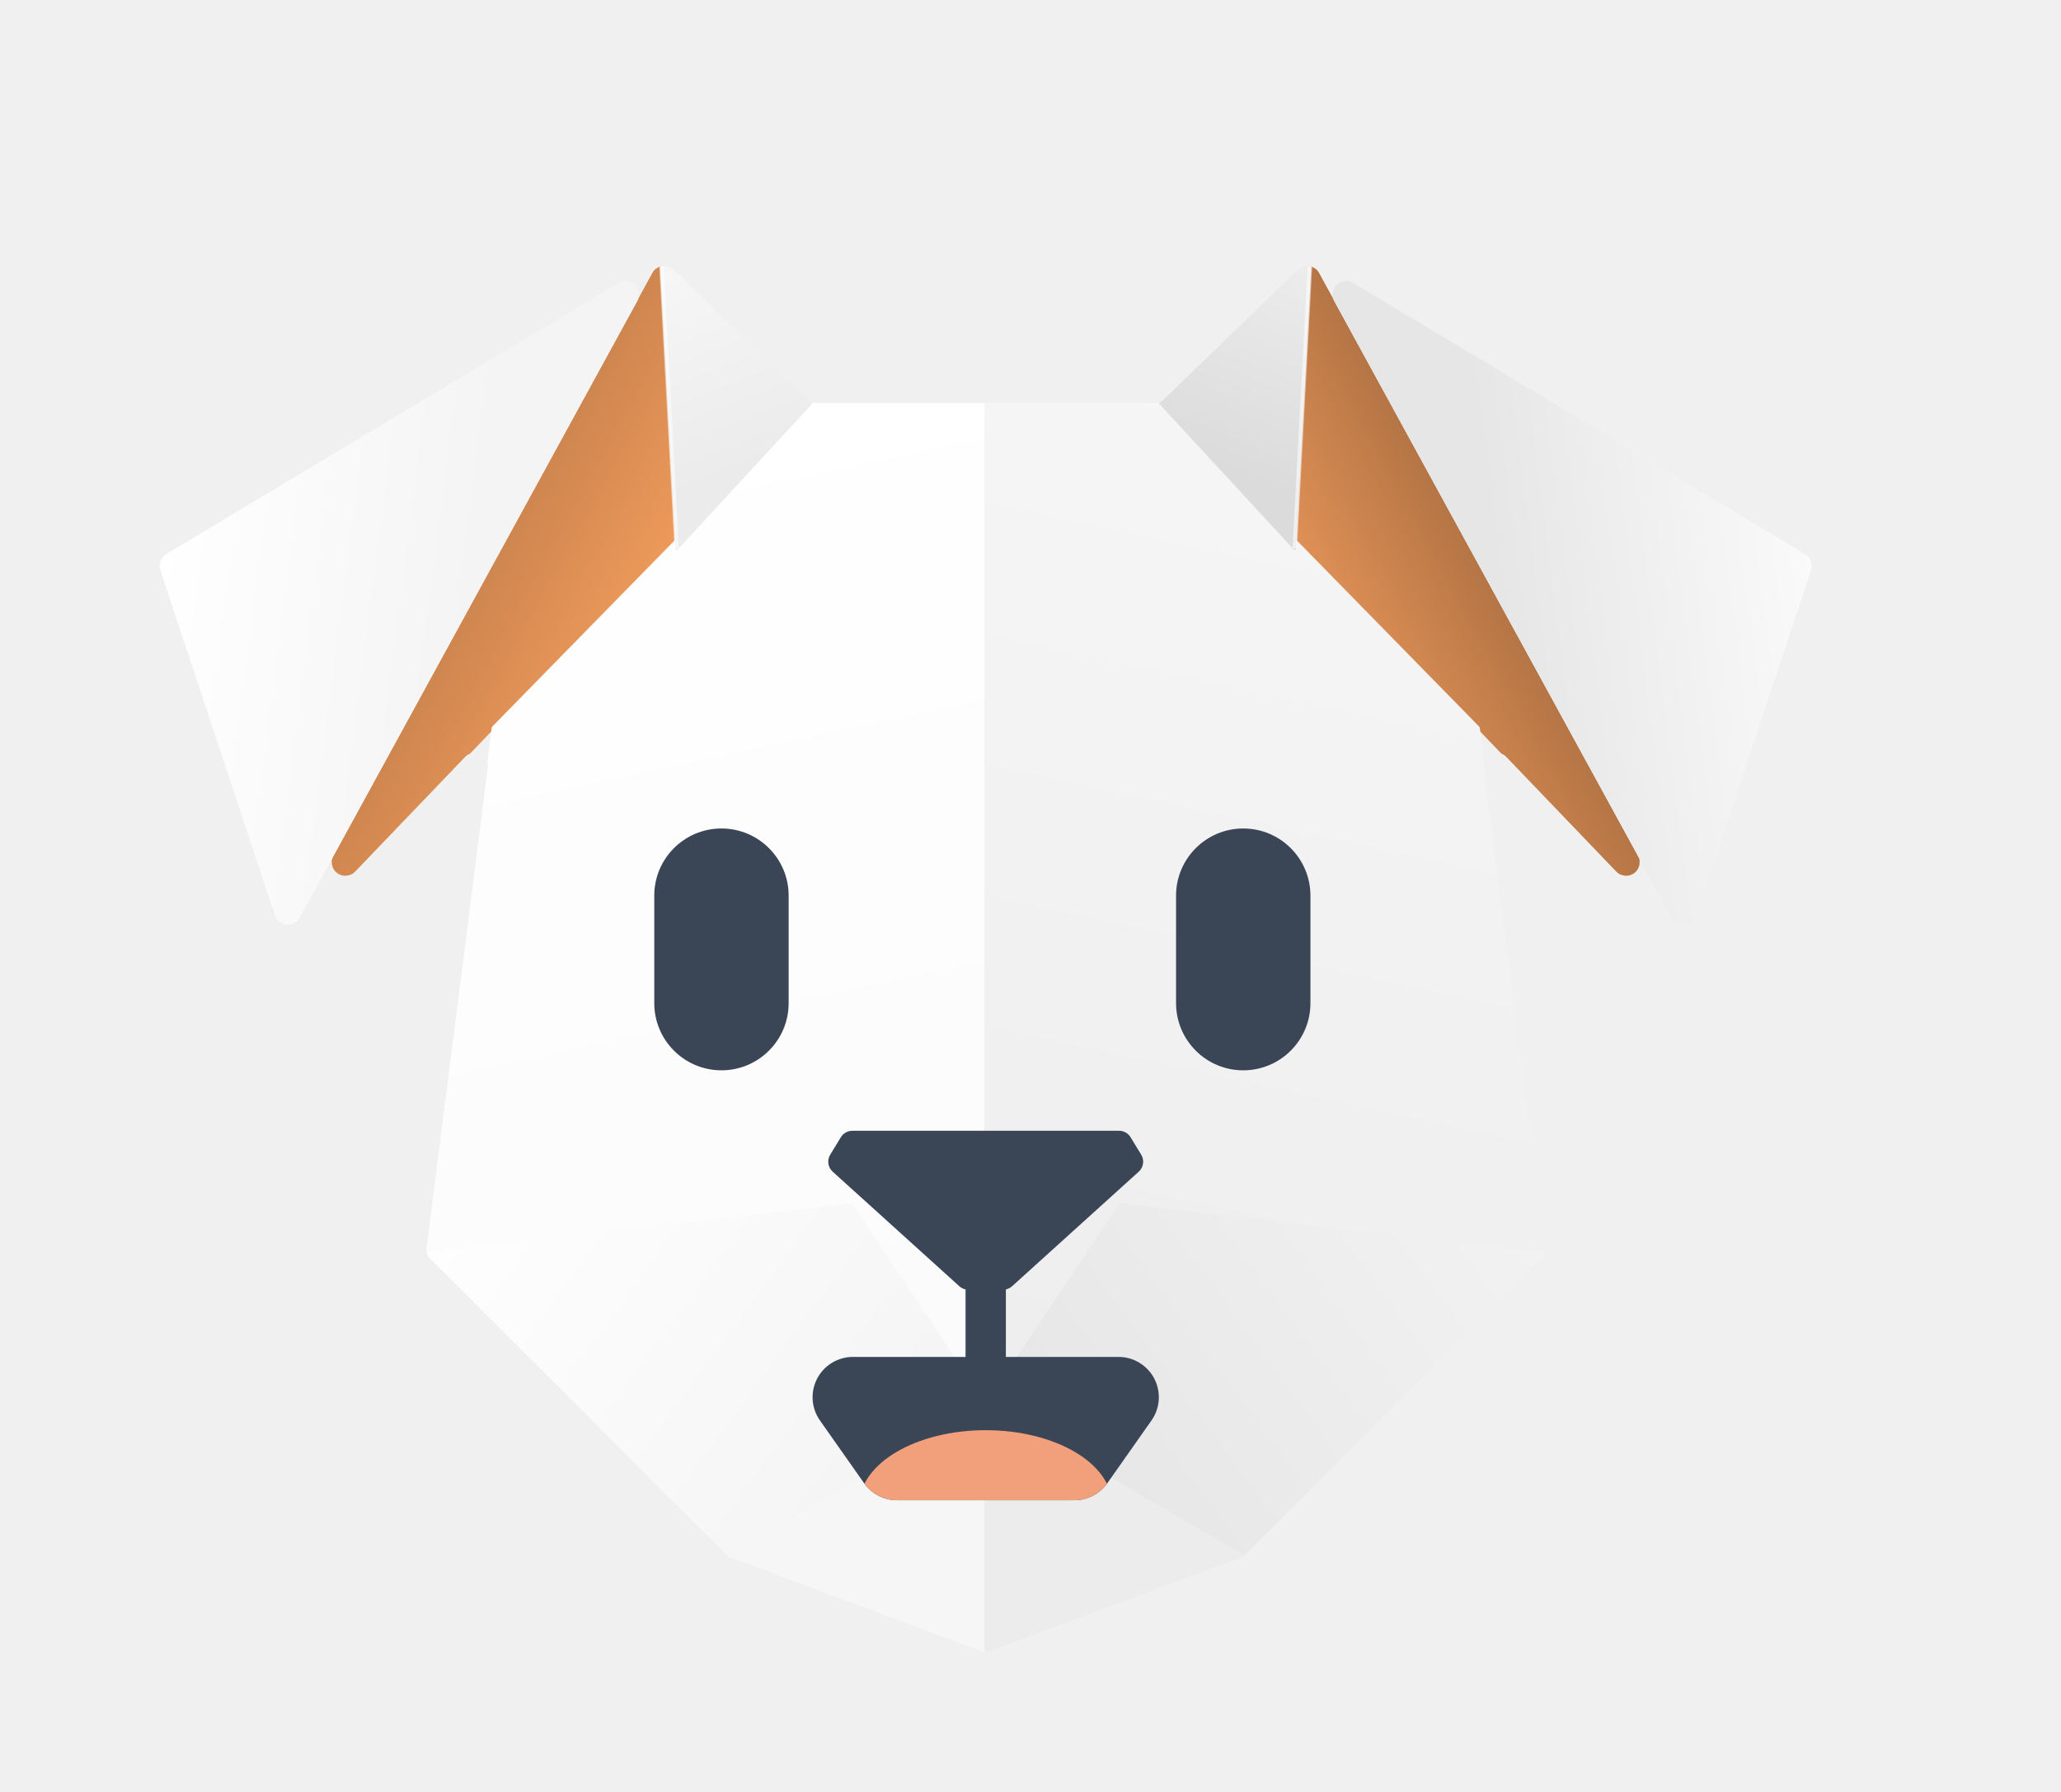
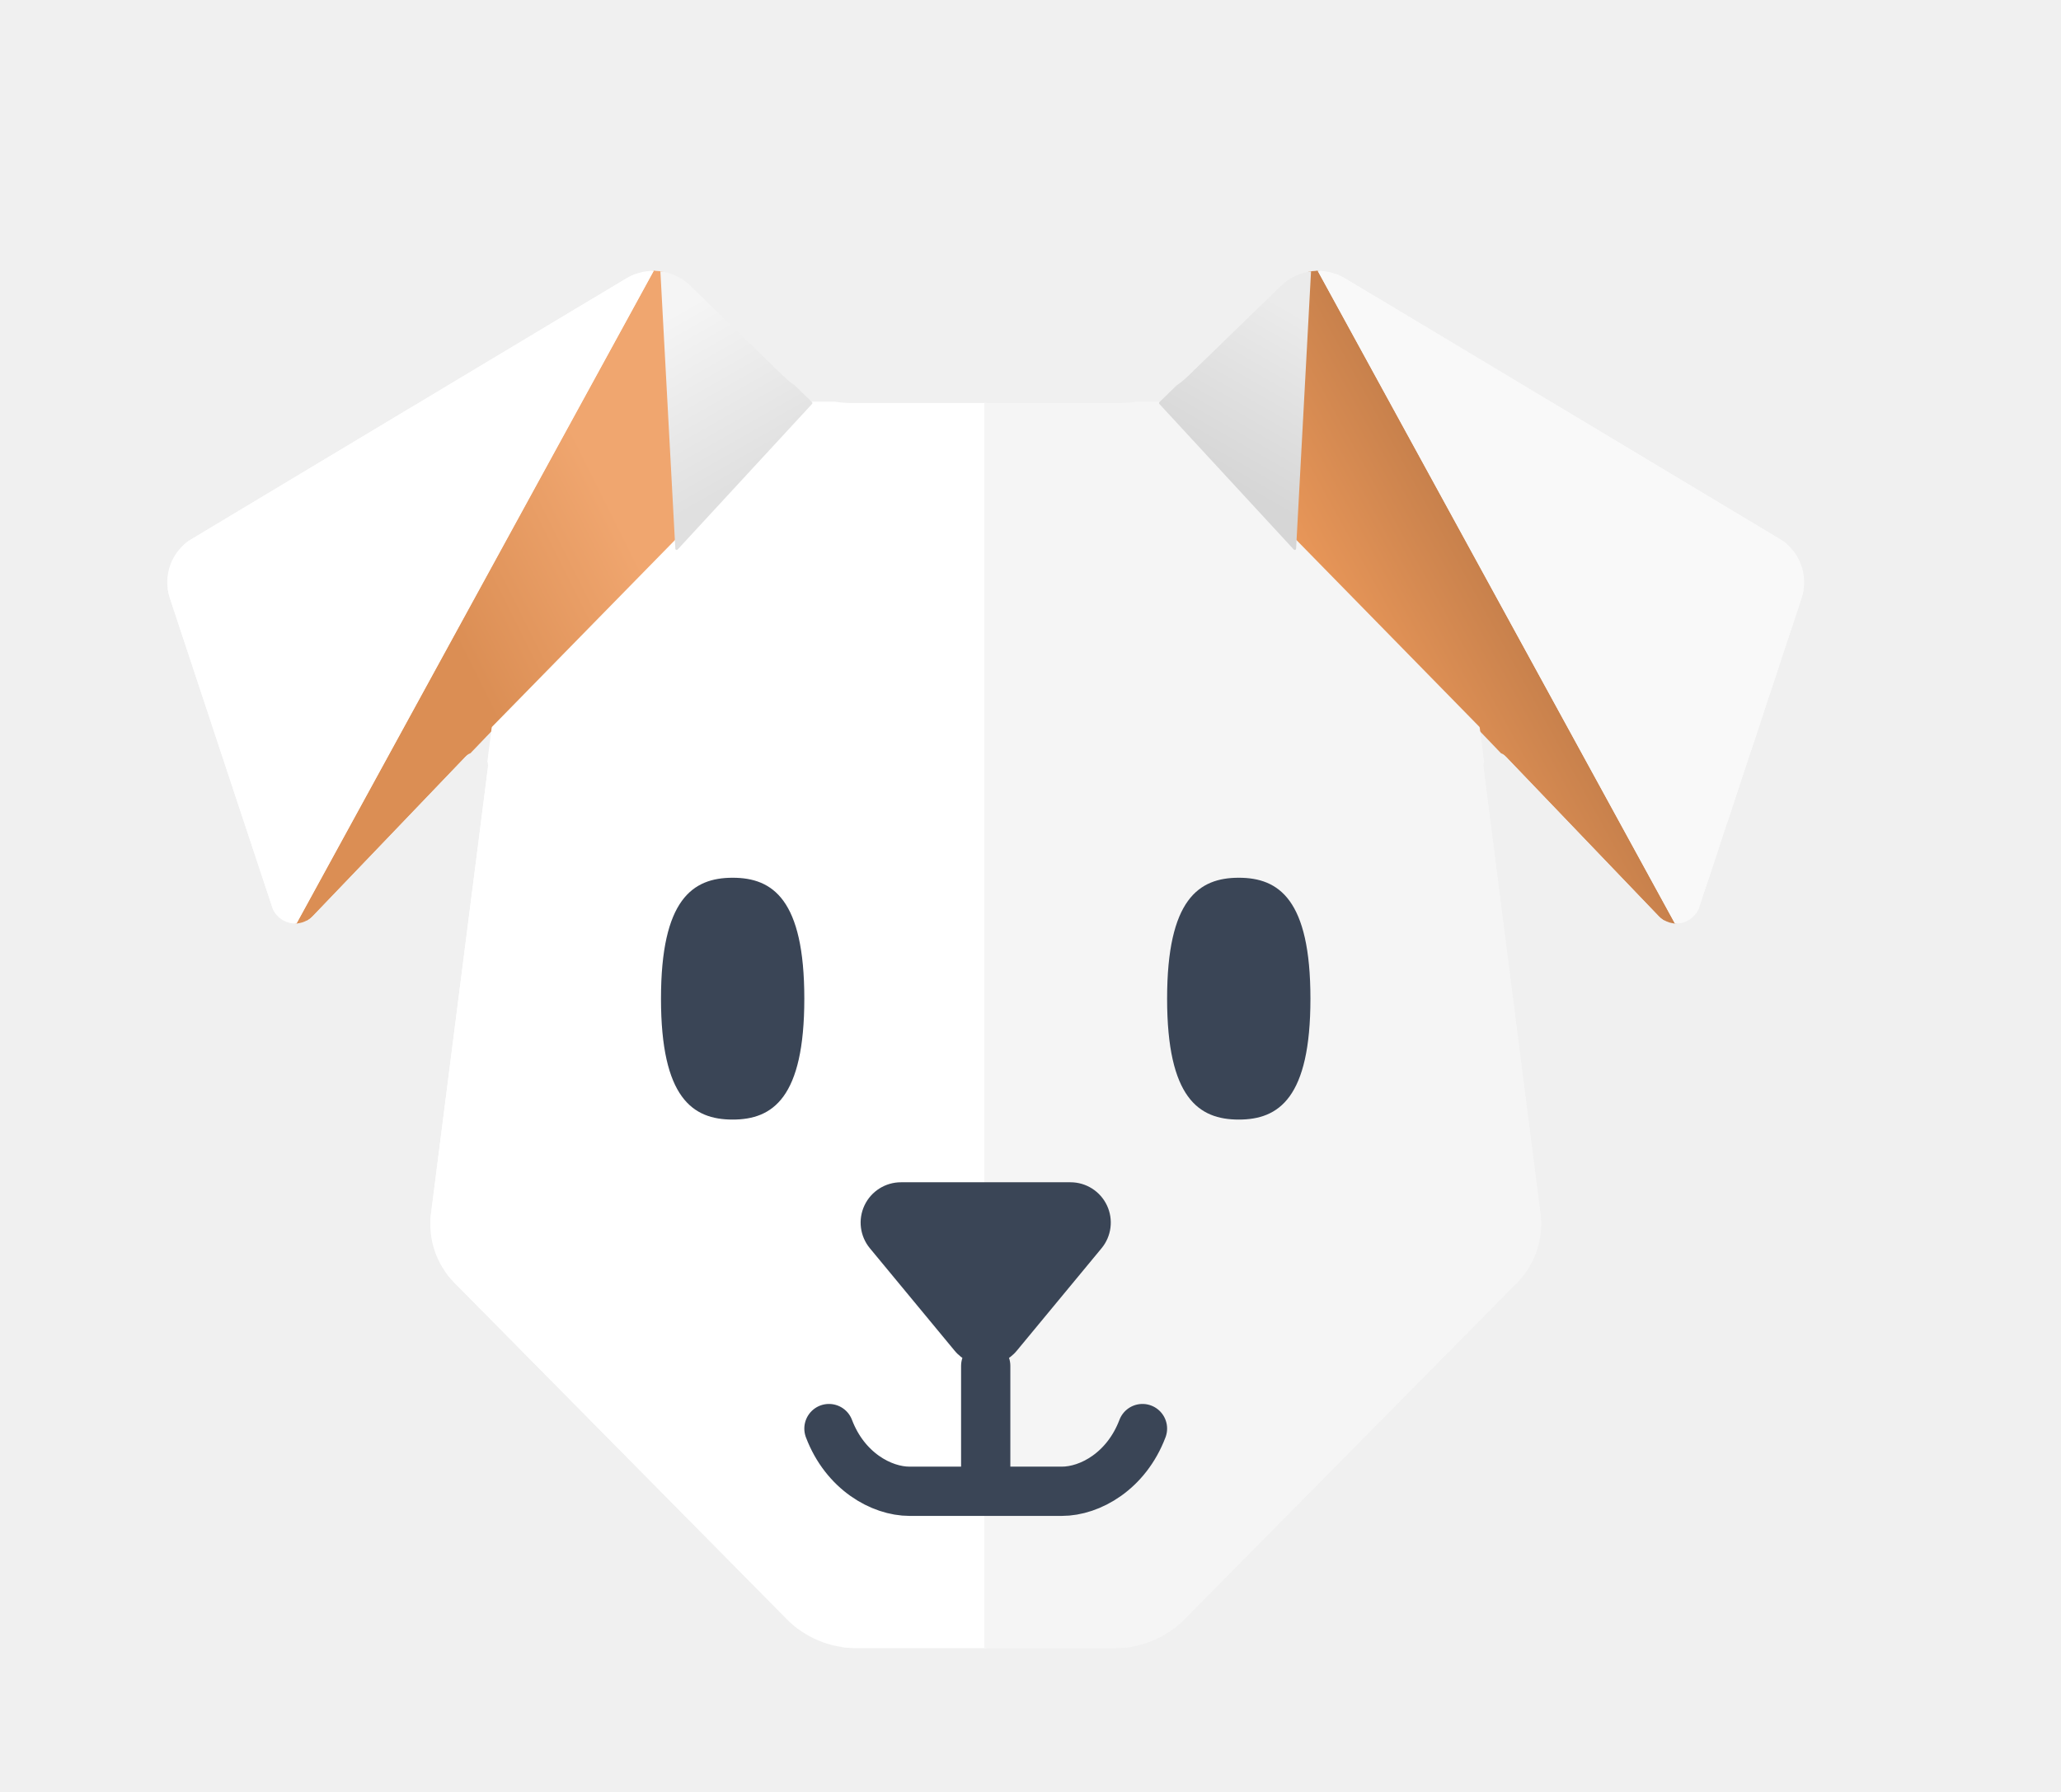
<svg xmlns="http://www.w3.org/2000/svg" class="rufi" viewBox="60 40 920 800" width="589" height="512" role="img" aria-label="Rufi">
  <g class="all">
    <defs>
-       <clipPath id="r16c">
-         <path d="M351.2 161.9A6.0 6.0 0 0 1 360.7 160.5L420.3 218.3A6.0 6.0 0 0 0 424.4 220.0L575.6 220.0A6.0 6.0 0 0 0 579.7 218.3L639.3 160.5A6.0 6.0 0 0 1 648.8 161.9L791.3 422.3A6.0 6.0 0 0 1 781.7 429.3L732.6 378.1A6.0 6.0 0 0 0 722.3 383.0L749.6 597.1A6.0 6.0 0 0 1 747.9 602.1L615.9 734.1A6.0 6.0 0 0 1 613.8 735.5L502.1 777.2A6.0 6.0 0 0 1 497.9 777.2L386.2 735.5A6.0 6.0 0 0 1 384.1 734.1L252.1 602.1A6.0 6.0 0 0 1 250.4 597.1L277.7 383.0A6.0 6.0 0 0 0 267.4 378.1L218.3 429.3A6.0 6.0 0 0 1 208.7 422.3Z" />
+       <clipPath id="v8c">
+         <path d="M339.6 164.3A23.4 23.4 0 0 1 367.9 167.5L409.1 207.5A44.4 44.4 0 0 0 440.0 220.0L560.0 220.0A44.4 44.4 0 0 0 590.9 207.5L632.1 167.5A23.4 23.4 0 0 1 660.4 164.3L854.6 280.7A22.5 22.5 0 0 1 864.3 307.1L818.7 444.9A10.8 10.8 0 0 1 800.5 449.0L732.5 378.0A5.9 5.9 0 0 0 722.3 382.9L747.7 582.1A36.9 36.9 0 0 1 737.3 612.8L588.7 763.2A43.1 43.1 0 0 1 558.0 776.0L442.0 776.0A43.1 43.1 0 0 1 411.3 763.2L262.7 612.8A36.9 36.9 0 0 1 252.3 582.1L277.7 382.9A5.9 5.9 0 0 0 267.5 378.0L199.5 449.0A10.8 10.8 0 0 1 181.3 444.9L135.7 307.1A22.5 22.5 0 0 1 145.4 280.7Z" />
      </clipPath>
-       <clipPath id="r16l">
-         <path d="M344.4 174.4A6.0 6.0 0 0 0 336.0 166.4L134.1 287.5A6.0 6.0 0 0 0 131.5 294.6L182.7 448.9A6.0 6.0 0 0 0 193.6 449.9Z" />
+       <clipPath id="v8l">
+         <path d="M355 155L130 290L187 462Z" />
      </clipPath>
-       <clipPath id="r16r">
-         <path d="M655.6 174.4A6.0 6.0 0 0 1 664.0 166.4L865.9 287.5A6.0 6.0 0 0 1 868.5 294.6L817.3 448.9A6.0 6.0 0 0 1 806.4 449.9Z" />
+       <clipPath id="v8r">
+         <path d="M645 155L870 290L813 462Z" />
      </clipPath>
-       <linearGradient id="r16fl" gradientUnits="userSpaceOnUse" x1="130" y1="290" x2="271" y2="308">
-         <stop offset="0" stop-color="#ffffff" />
-         <stop offset="1" stop-color="#f4f4f4" />
+       <linearGradient id="v8kl" gradientUnits="userSpaceOnUse" x1="250" y1="300" x2="330" y2="260">
+         <stop offset="0" stop-color="#db8e54" />
+         <stop offset="1" stop-color="#f0a66f" />
      </linearGradient>
-       <linearGradient id="r16fr" gradientUnits="userSpaceOnUse" x1="870" y1="290" x2="729" y2="308">
-         <stop offset="0" stop-color="#fafafa" />
-         <stop offset="1" stop-color="#e6e6e6" />
+       <linearGradient id="v8kr" gradientUnits="userSpaceOnUse" x1="729" y1="308" x2="669" y2="341">
+         <stop offset="0" stop-color="#c8814c" />
+         <stop offset="1" stop-color="#e99759" />
      </linearGradient>
-       <linearGradient id="r16kl" gradientUnits="userSpaceOnUse" x1="271" y1="308" x2="331" y2="341">
-         <stop offset="0" stop-color="#cf864f" />
-         <stop offset="1" stop-color="#EE9A5B" />
+       <linearGradient id="v8bl" gradientUnits="userSpaceOnUse" x1="360" y1="180" x2="400" y2="250">
+         <stop offset="0" stop-color="#f5f5f5" />
+         <stop offset="1" stop-color="#e0e0e0" />
      </linearGradient>
-       <linearGradient id="r16kr" gradientUnits="userSpaceOnUse" x1="729" y1="308" x2="669" y2="341">
-         <stop offset="0" stop-color="#b57545" />
-         <stop offset="1" stop-color="#e09156" />
-       </linearGradient>
-       <linearGradient id="r16bl" gradientUnits="userSpaceOnUse" x1="355" y1="155" x2="392" y2="250">
-         <stop offset="0" stop-color="#f7f7f7" />
-         <stop offset="1" stop-color="#ebebeb" />
-       </linearGradient>
-       <linearGradient id="r16br" gradientUnits="userSpaceOnUse" x1="645" y1="155" x2="608" y2="250">
-         <stop offset="0" stop-color="#ededed" />
-         <stop offset="1" stop-color="#dbdbdb" />
-       </linearGradient>
-       <linearGradient id="r16hl" gradientUnits="userSpaceOnUse" x1="300" y1="220" x2="420" y2="778">
-         <stop offset="0" stop-color="#ffffff" />
-         <stop offset="1" stop-color="#fafafa" />
-       </linearGradient>
-       <linearGradient id="r16hr" gradientUnits="userSpaceOnUse" x1="700" y1="220" x2="580" y2="778">
-         <stop offset="0" stop-color="#f6f6f6" />
-         <stop offset="1" stop-color="#ececec" />
-       </linearGradient>
-       <linearGradient id="r16ml" gradientUnits="userSpaceOnUse" x1="250" y1="600" x2="440" y2="740">
-         <stop offset="0" stop-color="#fefefe" />
-         <stop offset="1" stop-color="#f4f4f4" />
-       </linearGradient>
-       <linearGradient id="r16mr" gradientUnits="userSpaceOnUse" x1="750" y1="600" x2="560" y2="740">
-         <stop offset="0" stop-color="#f2f2f2" />
-         <stop offset="1" stop-color="#e6e6e6" />
+       <linearGradient id="v8br" gradientUnits="userSpaceOnUse" x1="640" y1="180" x2="600" y2="250">
+         <stop offset="0" stop-color="#ebebeb" />
+         <stop offset="1" stop-color="#d6d6d6" />
      </linearGradient>
    </defs>
-     <g class="under" opacity="0">
-       <path d="M355 155L130 290L187 462Z" fill="#b57545" stroke="#b57545" stroke-width="1.2" stroke-linejoin="round" />
-       <path d="M645 155L870 290L813 462Z" fill="#a76c40" stroke="#a76c40" stroke-width="1.2" stroke-linejoin="round" />
+     <g class="under" opacity="0" clip-path="url(#v8c)">
+       <path d="M355 155L130 290L187 462Z" fill="#d18850" stroke="#d18850" stroke-width="1.2" stroke-linejoin="round" />
+       <path d="M645 155L870 290L813 462Z" fill="#c37e4b" stroke="#c37e4b" stroke-width="1.2" stroke-linejoin="round" />
    </g>
-     <g clip-path="url(#r16c)">
-       <path d="M355 155L187 462L280 365L362 285Z" fill="url(#r16kl)" stroke="url(#r16kl)" stroke-width="1.2" stroke-linejoin="round" />
-       <path d="M645 155L813 462L720 365L638 285Z" fill="url(#r16kr)" stroke="url(#r16kr)" stroke-width="1.2" stroke-linejoin="round" />
-       <path d="M422 220L500 220L500 778L385 735L250 600L280 365Z" fill="url(#r16hl)" stroke="url(#r16hl)" stroke-width="1.2" stroke-linejoin="round" />
-       <path d="M500 220L578 220L720 365L750 600L615 735L500 778Z" fill="url(#r16hr)" stroke="url(#r16hr)" stroke-width="1.2" stroke-linejoin="round" />
-       <path d="M250 600L440 578L500 668L385 735Z" fill="url(#r16ml)" stroke="url(#r16ml)" stroke-width="1.2" stroke-linejoin="round" />
-       <path d="M750 600L560 578L500 668L615 735Z" fill="url(#r16mr)" stroke="url(#r16mr)" stroke-width="1.2" stroke-linejoin="round" />
-       <path d="M385 735L500 668L500 778Z" fill="#f6f6f6" stroke="#f6f6f6" stroke-width="1.2" stroke-linejoin="round" />
-       <path d="M615 735L500 668L500 778Z" fill="#ececec" stroke="#ececec" stroke-width="1.2" stroke-linejoin="round" />
-       <path d="M355 155L422 220L362 285Z" fill="url(#r16bl)" stroke="url(#r16bl)" stroke-width="1.2" stroke-linejoin="round" />
-       <path d="M645 155L578 220L638 285Z" fill="url(#r16br)" stroke="url(#r16br)" stroke-width="1.2" stroke-linejoin="round" />
-       <path d="M355 155L362 285M645 155L638 285" stroke="#ffffff" stroke-opacity=".55" stroke-width="2" fill="none" />
+     <g clip-path="url(#v8c)">
+       <path d="M355 155L187 462L280 365L362 285Z" fill="url(#v8kl)" stroke="url(#v8kl)" stroke-width="1.2" stroke-linejoin="round" />
+       <path d="M645 155L813 462L720 365L638 285Z" fill="url(#v8kr)" stroke="url(#v8kr)" stroke-width="1.2" stroke-linejoin="round" />
+       <path d="M422 220L500 220L500 776L424 776L250 600L280 365Z" fill="#ffffff" stroke="#ffffff" stroke-width="1.2" stroke-linejoin="round" />
+       <path d="M500 220L578 220L720 365L750 600L576 776L500 776Z" fill="#f5f5f5" stroke="#f5f5f5" stroke-width="1.2" stroke-linejoin="round" />
+       <path d="M355 155L422 220L362 285Z" fill="url(#v8bl)" stroke="url(#v8bl)" stroke-width="1.2" stroke-linejoin="round" />
+       <path d="M645 155L578 220L638 285Z" fill="url(#v8br)" stroke="url(#v8br)" stroke-width="1.2" stroke-linejoin="round" />
    </g>
    <g class="flapL">
-       <g clip-path="url(#r16l)">
-         <path class="front" d="M355 155L130 290L187 462Z" fill="url(#r16fl)" stroke="url(#r16fl)" stroke-width="1.2" stroke-linejoin="round" />
-         <path class="back" opacity="0" d="M355 155L130 290L187 462Z" fill="url(#r16kl)" stroke="url(#r16kl)" stroke-width="1.2" stroke-linejoin="round" />
+       <g clip-path="url(#v8c)">
+         <g clip-path="url(#v8l)">
+           <path class="front" d="M355 155L130 290L187 462Z" fill="#ffffff" stroke="#ffffff" stroke-width="1.2" stroke-linejoin="round" />
+           <path class="back" opacity="0" d="M355 155L130 290L187 462Z" fill="url(#v8kl)" stroke="url(#v8kl)" stroke-width="1.2" stroke-linejoin="round" />
+         </g>
      </g>
    </g>
    <g class="flapR">
-       <g clip-path="url(#r16r)">
-         <path class="front" d="M645 155L870 290L813 462Z" fill="url(#r16fr)" stroke="url(#r16fr)" stroke-width="1.2" stroke-linejoin="round" />
-         <path class="back" opacity="0" d="M645 155L870 290L813 462Z" fill="url(#r16kr)" stroke="url(#r16kr)" stroke-width="1.2" stroke-linejoin="round" />
+       <g clip-path="url(#v8c)">
+         <g clip-path="url(#v8r)">
+           <path class="front" d="M645 155L870 290L813 462Z" fill="#f9f9f9" stroke="#f9f9f9" stroke-width="1.2" stroke-linejoin="round" />
+           <path class="back" opacity="0" d="M645 155L870 290L813 462Z" fill="url(#v8kr)" stroke="url(#v8kr)" stroke-width="1.2" stroke-linejoin="round" />
+         </g>
      </g>
    </g>
    <g class="face">
      <g class="eyes">
-         <rect class="eye" x="352" y="410" width="60" height="108" rx="30" fill="#3A4556" />
-         <rect class="eye" x="585" y="410" width="60" height="108" rx="30" fill="#3A4556" />
+         <g class="eye pill">
+           <path class="eye-shape" data-i="0" d="M355.0 486.0C355.0 441.7 369.1 432.0 387.0 432.0C404.9 432.0 419.0 441.7 419.0 486.0C419.0 530.3 404.9 540.0 387.0 540.0C369.1 540.0 355.0 530.3 355.0 486.0Z" fill="#3A4556" />
+         </g>
+         <g class="eye pill">
+           <path class="eye-shape" data-i="1" d="M581.0 486.0C581.0 441.7 595.1 432.0 613.0 432.0C630.9 432.0 645.0 441.7 645.0 486.0C645.0 530.3 630.9 540.0 613.0 540.0C595.1 540.0 581.0 530.3 581.0 486.0Z" fill="#3A4556" />
+         </g>
      </g>
-       <path d="M435.3 547.9A6.0 6.0 0 0 1 440.4 545.0L559.6 545.0A6.0 6.0 0 0 1 564.7 547.9L569.5 555.8A6.0 6.0 0 0 1 568.3 563.3L511.7 614.5A6.0 6.0 0 0 1 507.7 616.0L492.3 616.0A6.0 6.0 0 0 1 488.3 614.5L431.7 563.3A6.0 6.0 0 0 1 430.5 555.8Z" fill="#3A4556" />
-       <path d="M500 610V646" fill="none" stroke="#3A4556" stroke-width="18" stroke-linecap="round" stroke-linejoin="round" />
-       <path d="M426.0 674.4A18.0 18.0 0 0 1 440.7 646.0L559.3 646.0A18.0 18.0 0 0 1 574.0 674.4L554.3 702.4A18.0 18.0 0 0 1 539.5 710.0L460.5 710.0A18.0 18.0 0 0 1 445.7 702.4Z" fill="#3A4556" />
-       <clipPath id="rm17">
-         <path d="M426.0 674.4A18.0 18.0 0 0 1 440.7 646.0L559.3 646.0A18.0 18.0 0 0 1 574.0 674.4L554.3 702.4A18.0 18.0 0 0 1 539.5 710.0L460.5 710.0A18.0 18.0 0 0 1 445.7 702.4Z" />
-       </clipPath>
-       <ellipse cx="500" cy="712" rx="56.4" ry="33.28" fill="#F2A07B" clip-path="url(#rm17)" />
+       <g class="feat" data-turn="0.5">
+         <path d="M448.3 597.5A18.0 18.0 0 0 1 462.2 568.0L537.8 568.0A18.0 18.0 0 0 1 551.7 597.5L513.9 643.2A18.0 18.0 0 0 1 486.1 643.2Z" fill="#3A4556" />
+         <path class="mouth" d="M500 650V706.0M430.0 678.0C437.2 697.0 453.4 706.0 466.0 706.0H534.0C546.6 706.0 562.8 697.0 570.0 678.0" fill="none" stroke="#3A4556" stroke-width="22" stroke-linecap="round" stroke-linejoin="round" />
+       </g>
    </g>
+     <g class="signs" data-c="#EE9A5B" />
  </g>
</svg>
